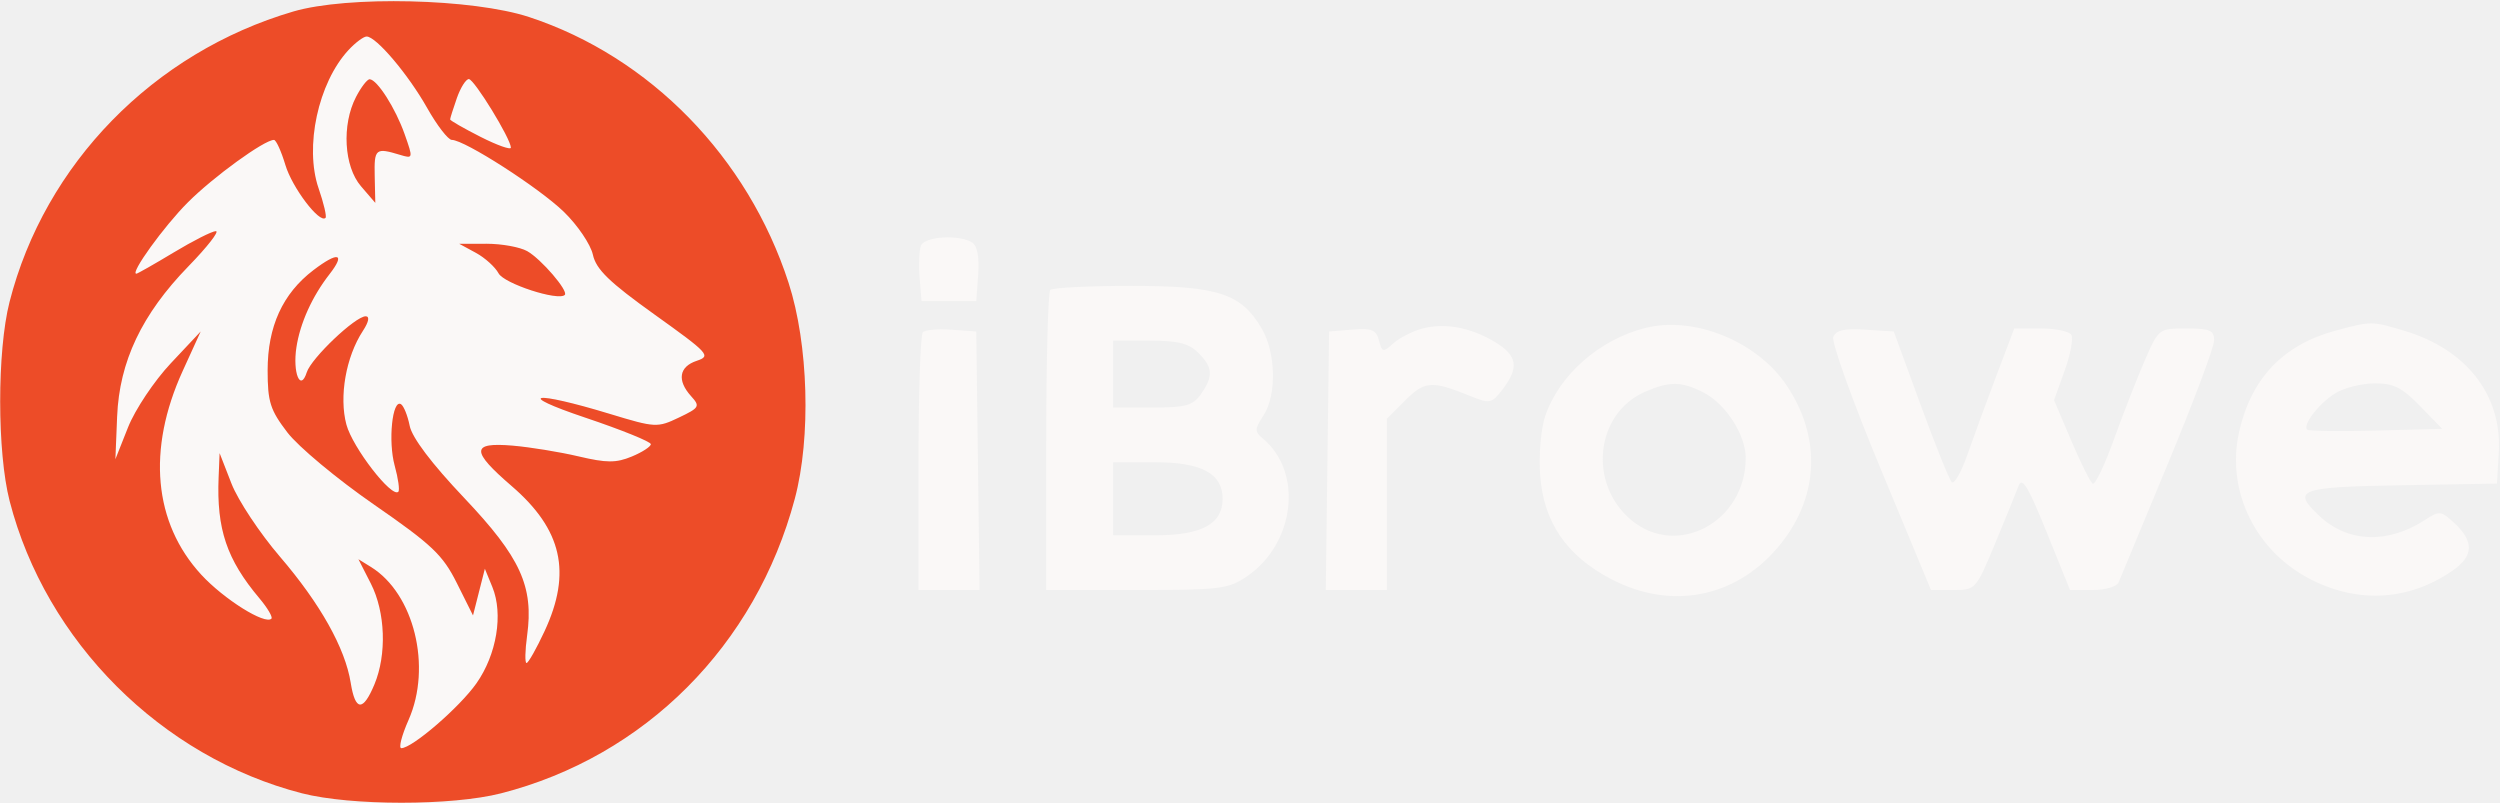
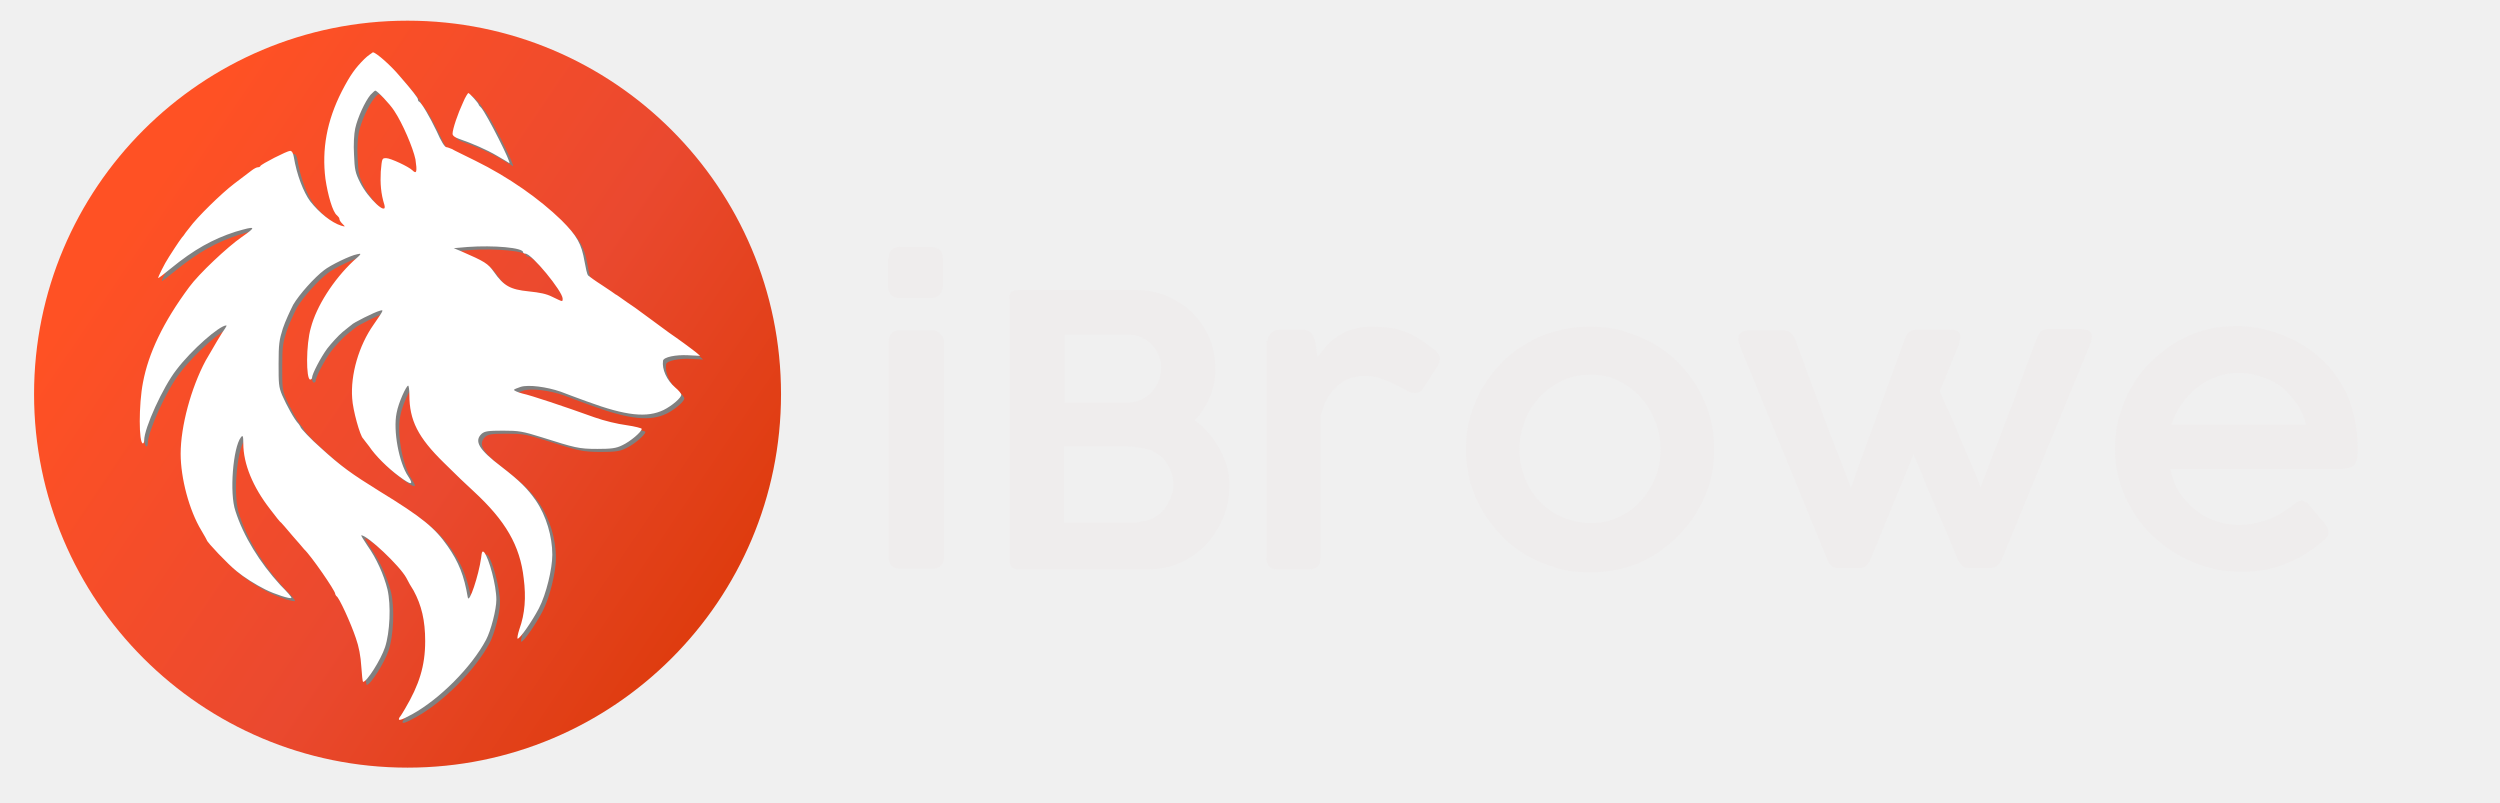
- <svg xmlns="http://www.w3.org/2000/svg" width="411" height="132" viewBox="0 0 411 132" version="1.1">
-   <path d="M 57.270 8.250 C 52.302 13.628, 50.033 24.166, 52.378 30.971 C 53.221 33.419, 53.734 35.600, 53.516 35.817 C 52.543 36.791, 48.036 30.851, 46.918 27.122 C 46.239 24.855, 45.393 23, 45.037 23 C 43.442 23, 35.078 29.069, 30.877 33.275 C 26.943 37.214, 21.322 45, 22.413 45 C 22.602 45, 25.373 43.425, 28.570 41.500 C 31.767 39.575, 34.881 38, 35.490 38 C 36.100 38, 34.071 40.598, 30.983 43.774 C 23.314 51.660, 19.621 59.439, 19.254 68.481 L 18.969 75.500 21.058 70.239 C 22.212 67.334, 25.351 62.633, 28.069 59.739 L 32.991 54.500 30.027 61 C 24.145 73.896, 25.250 85.977, 33.090 94.482 C 36.807 98.514, 43.576 102.757, 44.622 101.711 C 44.875 101.458, 43.985 99.947, 42.644 98.353 C 37.277 91.975, 35.596 86.995, 35.941 78.500 L 36.104 74.500 38.052 79.500 C 39.124 82.250, 42.703 87.650, 46.006 91.500 C 52.644 99.239, 56.740 106.534, 57.655 112.250 C 58.404 116.927, 59.676 117.019, 61.551 112.532 C 63.610 107.604, 63.364 100.633, 60.964 95.929 L 58.928 91.938 60.995 93.219 C 68.078 97.609, 71.028 109.626, 67.166 118.357 C 66.037 120.911, 65.502 123, 65.978 123 C 67.775 123, 75.562 116.277, 78.335 112.331 C 81.667 107.590, 82.764 100.936, 80.943 96.500 L 79.711 93.500 78.736 97.336 L 77.761 101.172 75.103 95.852 C 72.790 91.224, 71.018 89.546, 61.472 82.941 C 55.437 78.766, 49.038 73.436, 47.250 71.097 C 44.422 67.397, 44 66.070, 44 60.882 C 44 53.675, 46.468 48.270, 51.518 44.418 C 55.607 41.300, 56.863 41.623, 54.155 45.097 C 51.319 48.737, 49.343 53.103, 48.731 57.086 C 48.083 61.296, 49.396 64.477, 50.433 61.210 C 51.170 58.890, 58.415 52, 60.118 52 C 60.805 52, 60.628 52.919, 59.653 54.407 C 56.868 58.658, 55.714 65.224, 56.947 69.804 C 57.963 73.576, 64.414 81.919, 65.486 80.847 C 65.739 80.594, 65.470 78.663, 64.888 76.555 C 63.784 72.557, 64.498 65.572, 65.921 66.451 C 66.373 66.730, 67.016 68.328, 67.350 70.002 C 67.740 71.952, 70.953 76.204, 76.300 81.846 C 85.589 91.648, 87.764 96.410, 86.653 104.514 C 86.315 106.981, 86.275 109, 86.565 109 C 86.855 109, 88.192 106.637, 89.536 103.750 C 94.021 94.117, 92.415 87.052, 84.116 79.905 C 77.396 74.117, 77.424 72.681, 84.250 73.261 C 87.138 73.506, 92.026 74.303, 95.114 75.031 C 99.729 76.120, 101.285 76.125, 103.864 75.057 C 105.589 74.342, 107 73.425, 107 73.020 C 107 72.614, 102.162 70.657, 96.250 68.670 C 84.442 64.702, 87.613 64.198, 100.230 68.037 C 107.726 70.318, 108.071 70.336, 111.599 68.654 C 115.006 67.029, 115.134 66.806, 113.618 65.131 C 111.275 62.541, 111.629 60.290, 114.534 59.322 C 116.935 58.522, 116.573 58.124, 107.606 51.706 C 100.143 46.364, 98.002 44.286, 97.471 41.868 C 97.100 40.181, 94.956 37.015, 92.706 34.831 C 88.629 30.874, 76.370 23, 74.287 23 C 73.684 23, 71.856 20.635, 70.225 17.744 C 67.104 12.214, 61.838 6, 60.273 6 C 59.765 6, 58.413 7.012, 57.270 8.250 M 58.526 15.950 C 56.162 20.520, 56.546 27.361, 59.349 30.620 L 61.699 33.351 61.599 28.925 C 61.499 24.444, 61.744 24.237, 65.727 25.445 C 67.928 26.112, 67.937 26.073, 66.519 22.054 C 65.019 17.803, 62.016 13.085, 60.776 13.031 C 60.377 13.014, 59.365 14.328, 58.526 15.950 M 75.098 16.149 C 74.494 17.881, 74 19.449, 74 19.632 C 74 19.816, 76.250 21.106, 79 22.500 C 81.750 23.894, 83.996 24.689, 83.991 24.267 C 83.973 22.806, 77.956 13, 77.078 13 C 76.593 13, 75.702 14.417, 75.098 16.149 M 151.402 40.395 C 151.108 41.162, 151.009 43.524, 151.183 45.645 L 151.500 49.500 156 49.500 L 160.500 49.500 160.815 45.099 C 161.018 42.255, 160.665 40.403, 159.815 39.864 C 157.674 38.507, 151.989 38.865, 151.402 40.395 M 78.225 41.559 C 79.724 42.372, 81.407 43.892, 81.966 44.936 C 82.871 46.628, 91.798 49.536, 92.851 48.482 C 93.490 47.844, 88.957 42.570, 86.666 41.285 C 85.475 40.617, 82.475 40.073, 80 40.075 L 75.500 40.080 78.225 41.559 M 172.667 47.667 C 172.300 48.033, 172 59.283, 172 72.667 L 172 97 186.852 97 C 200.611 97, 201.947 96.834, 205.001 94.750 C 212.911 89.350, 214.259 77.610, 207.603 72.085 C 206.234 70.949, 206.245 70.556, 207.704 68.329 C 209.910 64.962, 209.771 58.001, 207.417 53.991 C 204.040 48.240, 200.230 47, 185.932 47 C 179.003 47, 173.033 47.300, 172.667 47.667 M 233.643 54.068 C 232.071 54.517, 229.991 55.603, 229.020 56.482 C 227.389 57.958, 227.212 57.920, 226.704 55.975 C 226.245 54.220, 225.517 53.923, 222.327 54.185 L 218.500 54.500 218.230 75.750 L 217.960 97 222.980 97 L 228 97 228 82.923 L 228 68.846 231.033 65.813 C 234.238 62.608, 235.392 62.536, 241.813 65.142 C 244.929 66.406, 245.238 66.338, 247.040 63.993 C 249.783 60.422, 249.454 58.436, 245.750 56.213 C 241.691 53.777, 237.351 53.008, 233.643 54.068 M 270.500 53.914 C 262.916 55.814, 256.236 61.726, 253.993 68.520 C 253.323 70.551, 252.967 74.867, 253.202 78.111 C 253.762 85.856, 257.524 91.363, 264.881 95.207 C 274.634 100.301, 285.133 98.336, 292.188 90.094 C 299.033 82.097, 299.596 72.075, 293.693 63.319 C 288.821 56.093, 278.502 51.908, 270.500 53.914 M 383.939 54.365 C 375.347 56.682, 370.086 62.211, 368.112 70.998 C 365.923 80.740, 370.851 90.754, 380.105 95.365 C 387.928 99.263, 396.188 98.697, 403.250 93.779 C 406.636 91.421, 406.742 89.046, 403.595 86.089 C 401.321 83.953, 401.055 83.918, 398.718 85.449 C 392.604 89.455, 386 89.227, 381.340 84.850 C 376.703 80.494, 377.820 80.071, 394.750 79.775 L 410.500 79.500 410.800 74.309 C 411.339 64.994, 405.501 57.460, 395.386 54.416 C 389.892 52.762, 389.882 52.762, 383.939 54.365 M 151.714 54.620 C 151.321 55.012, 151 64.708, 151 76.167 L 151 97 156.020 97 L 161.040 97 160.770 75.750 L 160.500 54.500 156.464 54.203 C 154.244 54.040, 152.106 54.227, 151.714 54.620 M 301.396 55.410 C 301.075 56.246, 304.558 65.946, 309.135 76.965 L 317.456 97 321.135 97 C 324.771 97, 324.849 96.914, 327.965 89.429 C 329.699 85.265, 331.448 80.964, 331.852 79.871 C 332.427 78.317, 333.431 79.970, 336.450 87.442 L 340.313 97 344.050 97 C 346.105 97, 348.016 96.438, 348.298 95.750 C 348.579 95.063, 352.227 86.273, 356.405 76.218 C 360.582 66.162, 364 57.050, 364 55.968 C 364 54.299, 363.308 54, 359.445 54 C 354.907 54, 354.881 54.020, 352.604 59.250 C 351.346 62.138, 349.064 67.979, 347.532 72.231 C 346 76.482, 344.430 79.766, 344.043 79.526 C 343.656 79.287, 342.066 76.097, 340.511 72.437 L 337.683 65.783 339.427 60.934 C 340.386 58.267, 340.880 55.616, 340.526 55.042 C 340.172 54.469, 337.916 54, 335.514 54 L 331.145 54 328.210 61.750 C 326.596 66.013, 324.449 71.863, 323.439 74.752 C 322.430 77.640, 321.269 79.665, 320.861 79.252 C 320.453 78.838, 318.143 73.100, 315.728 66.500 L 311.337 54.500 306.658 54.195 C 303.191 53.969, 301.829 54.283, 301.396 55.410 M 183 61.500 L 183 67 189.443 67 C 194.968 67, 196.109 66.683, 197.443 64.777 C 199.501 61.840, 199.407 60.407, 197 58 C 195.444 56.444, 193.667 56, 189 56 L 183 56 183 61.500 M 270.452 64.406 C 262.294 67.960, 261.031 79.482, 268.143 85.467 C 275.729 91.850, 287.010 85.756, 286.996 75.282 C 286.991 71.501, 283.729 66.428, 280.094 64.549 C 276.487 62.684, 274.475 62.654, 270.452 64.406 M 383.904 64.665 C 381.243 66.316, 378.517 69.850, 379.299 70.633 C 379.540 70.873, 384.634 70.942, 390.618 70.785 L 401.500 70.500 397.850 66.750 C 394.862 63.680, 393.501 63.005, 390.350 63.027 C 388.233 63.041, 385.332 63.778, 383.904 64.665 M 183 82 L 183 88 190 88 C 197.570 88, 201 86.129, 201 82 C 201 77.871, 197.570 76, 190 76 L 183 76 183 82" stroke="none" fill="#faf8f7" fill-rule="evenodd" />
-   <path d="M 48.215 1.892 C 25.240 8.635, 7.355 26.944, 1.567 49.644 C -0.488 57.703, -0.481 74.343, 1.581 82.356 C 7.529 105.469, 26.531 124.471, 49.644 130.419 C 57.672 132.484, 74.302 132.489, 82.356 130.427 C 106.031 124.367, 124.239 106.114, 130.664 82 C 133.356 71.898, 132.916 56.596, 129.644 46.500 C 122.945 25.830, 106.856 9.345, 87 2.807 C 77.745 -0.241, 57.138 -0.727, 48.215 1.892 M 57.270 8.250 C 52.302 13.628, 50.033 24.166, 52.378 30.971 C 53.221 33.419, 53.734 35.600, 53.516 35.817 C 52.543 36.791, 48.036 30.851, 46.918 27.122 C 46.239 24.855, 45.393 23, 45.037 23 C 43.442 23, 35.078 29.069, 30.877 33.275 C 26.943 37.214, 21.322 45, 22.413 45 C 22.602 45, 25.373 43.425, 28.570 41.500 C 31.767 39.575, 34.881 38, 35.490 38 C 36.100 38, 34.071 40.598, 30.983 43.774 C 23.314 51.660, 19.621 59.439, 19.254 68.481 L 18.969 75.500 21.058 70.239 C 22.212 67.334, 25.351 62.633, 28.069 59.739 L 32.991 54.500 30.027 61 C 24.145 73.896, 25.250 85.977, 33.090 94.482 C 36.807 98.514, 43.576 102.757, 44.622 101.711 C 44.875 101.458, 43.985 99.947, 42.644 98.353 C 37.277 91.975, 35.596 86.995, 35.941 78.500 L 36.104 74.500 38.052 79.500 C 39.124 82.250, 42.703 87.650, 46.006 91.500 C 52.644 99.239, 56.740 106.534, 57.655 112.250 C 58.404 116.927, 59.676 117.019, 61.551 112.532 C 63.610 107.604, 63.364 100.633, 60.964 95.929 L 58.928 91.938 60.995 93.219 C 68.078 97.609, 71.028 109.626, 67.166 118.357 C 66.037 120.911, 65.502 123, 65.978 123 C 67.775 123, 75.562 116.277, 78.335 112.331 C 81.667 107.590, 82.764 100.936, 80.943 96.500 L 79.711 93.500 78.736 97.336 L 77.761 101.172 75.103 95.852 C 72.790 91.224, 71.018 89.546, 61.472 82.941 C 55.437 78.766, 49.038 73.436, 47.250 71.097 C 44.422 67.397, 44 66.070, 44 60.882 C 44 53.675, 46.468 48.270, 51.518 44.418 C 55.607 41.300, 56.863 41.623, 54.155 45.097 C 51.319 48.737, 49.343 53.103, 48.731 57.086 C 48.083 61.296, 49.396 64.477, 50.433 61.210 C 51.170 58.890, 58.415 52, 60.118 52 C 60.805 52, 60.628 52.919, 59.653 54.407 C 56.868 58.658, 55.714 65.224, 56.947 69.804 C 57.963 73.576, 64.414 81.919, 65.486 80.847 C 65.739 80.594, 65.470 78.663, 64.888 76.555 C 63.784 72.557, 64.498 65.572, 65.921 66.451 C 66.373 66.730, 67.016 68.328, 67.350 70.002 C 67.740 71.952, 70.953 76.204, 76.300 81.846 C 85.589 91.648, 87.764 96.410, 86.653 104.514 C 86.315 106.981, 86.275 109, 86.565 109 C 86.855 109, 88.192 106.637, 89.536 103.750 C 94.021 94.117, 92.415 87.052, 84.116 79.905 C 77.396 74.117, 77.424 72.681, 84.250 73.261 C 87.138 73.506, 92.026 74.303, 95.114 75.031 C 99.729 76.120, 101.285 76.125, 103.864 75.057 C 105.589 74.342, 107 73.425, 107 73.020 C 107 72.614, 102.162 70.657, 96.250 68.670 C 84.442 64.702, 87.613 64.198, 100.230 68.037 C 107.726 70.318, 108.071 70.336, 111.599 68.654 C 115.006 67.029, 115.134 66.806, 113.618 65.131 C 111.275 62.541, 111.629 60.290, 114.534 59.322 C 116.935 58.522, 116.573 58.124, 107.606 51.706 C 100.143 46.364, 98.002 44.286, 97.471 41.868 C 97.100 40.181, 94.956 37.015, 92.706 34.831 C 88.629 30.874, 76.370 23, 74.287 23 C 73.684 23, 71.856 20.635, 70.225 17.744 C 67.104 12.214, 61.838 6, 60.273 6 C 59.765 6, 58.413 7.012, 57.270 8.250 M 58.526 15.950 C 56.162 20.520, 56.546 27.361, 59.349 30.620 L 61.699 33.351 61.599 28.925 C 61.499 24.444, 61.744 24.237, 65.727 25.445 C 67.928 26.112, 67.937 26.073, 66.519 22.054 C 65.019 17.803, 62.016 13.085, 60.776 13.031 C 60.377 13.014, 59.365 14.328, 58.526 15.950 M 75.098 16.149 C 74.494 17.881, 74 19.449, 74 19.632 C 74 19.816, 76.250 21.106, 79 22.500 C 81.750 23.894, 83.996 24.689, 83.991 24.267 C 83.973 22.806, 77.956 13, 77.078 13 C 76.593 13, 75.702 14.417, 75.098 16.149 M 78.225 41.559 C 79.724 42.372, 81.407 43.892, 81.966 44.936 C 82.871 46.628, 91.798 49.536, 92.851 48.482 C 93.490 47.844, 88.957 42.570, 86.666 41.285 C 85.475 40.617, 82.475 40.073, 80 40.075 L 75.500 40.080 78.225 41.559" stroke="none" fill="#ed4c28" fill-rule="evenodd" />
+ <svg xmlns="http://www.w3.org/2000/svg" version="1.1" id="Layer_1" x="0px" y="0px" viewBox="0 0 411 132" style="enable-background:new 0 0 411 132;" xml:space="preserve">
+   <style type="text/css">
+ 	.st0{fill:#EFEDED;}
+ 	.st1{fill:url(#SVGID_1_);}
+ 	.st2{fill-rule:evenodd;clip-rule:evenodd;fill:#808080;}
+ 	.st3{fill-rule:evenodd;clip-rule:evenodd;fill:#FFFFFF;}
+ </style>
+   <g>
+     <path class="st0" d="M146.1,42.5c0-1.2,0.6-1.9,1.8-1.9h5.2c0.6,0,1.1,0.2,1.4,0.5c0.4,0.3,0.5,0.8,0.5,1.4v4.6   c0,0.5-0.2,0.9-0.5,1.3c-0.3,0.4-0.8,0.6-1.4,0.6h-5.2c-1.2,0-1.9-0.7-1.9-2V42.5z M146.1,56.1c0-0.5,0.2-1,0.5-1.3   c0.3-0.4,0.8-0.5,1.4-0.5h5.2c0.2,0,0.5,0,0.7,0.1c0.2,0.1,0.5,0.2,0.6,0.4c0.2,0.2,0.3,0.4,0.5,0.6c0.1,0.2,0.2,0.5,0.2,0.7v35.5   c0,1.2-0.7,1.9-2,1.9h-5.2c-1.2,0-1.9-0.6-1.9-1.9V56.1z" />
+     <path class="st0" d="M165.9,49.1c0-1,0.5-1.4,1.4-1.4h19.5c1.8,0,3.5,0.3,5.1,1c1.6,0.7,3,1.6,4.1,2.7c1.2,1.2,2.1,2.5,2.8,4.1   c0.7,1.6,1,3.3,1,5.1c0,1.7-0.3,3.2-0.9,4.7c-0.6,1.4-1.4,2.7-2.5,3.8c0.9,0.6,1.6,1.3,2.3,2.1c0.7,0.8,1.3,1.7,1.8,2.6   c0.5,0.9,0.9,1.9,1.2,2.9c0.3,1,0.4,2.1,0.4,3.2c0,1.8-0.3,3.6-1,5.2c-0.7,1.6-1.6,3.1-2.8,4.4c-1.2,1.3-2.6,2.2-4.2,3   c-1.6,0.7-3.4,1.1-5.2,1.1h-21.5c-0.4,0-0.8-0.1-1-0.3c-0.3-0.2-0.4-0.6-0.4-1V49.1z M190.9,60.6c0-0.8-0.1-1.5-0.4-2.2   c-0.3-0.7-0.7-1.3-1.2-1.8s-1.1-0.9-1.8-1.2c-0.7-0.3-1.5-0.4-2.3-0.4h-10.2v11.2h10.1c0.8,0,1.6-0.1,2.3-0.4   c0.7-0.3,1.3-0.7,1.8-1.2c0.5-0.5,0.9-1.1,1.2-1.8C190.7,62.2,190.9,61.4,190.9,60.6z M192.9,79.6c0-0.7-0.1-1.4-0.4-2.1   c-0.3-0.7-0.6-1.3-1-1.8c-0.4-0.5-1-1-1.6-1.3c-0.6-0.4-1.3-0.6-2-0.7c-0.4-0.1-0.8-0.1-1.3-0.2c-0.4-0.1-0.9-0.1-1.3-0.1h-10.4   v12.5h10.4c0.4,0,0.9,0,1.3,0c0.4,0,0.8-0.1,1.3-0.2c0.7-0.1,1.4-0.3,2-0.7c0.6-0.4,1.1-0.8,1.6-1.4c0.4-0.6,0.8-1.2,1-1.9   C192.8,81,192.9,80.3,192.9,79.6z" />
+     <path class="st0" d="M208.4,56.1c0-0.6,0.2-1,0.6-1.4c0.4-0.3,0.9-0.5,1.3-0.5h4c0.5,0,0.9,0.2,1.2,0.5c0.3,0.3,0.5,0.7,0.6,1.1   c0.1,0.5,0.3,0.9,0.3,1.5c0.1,0.5,0.1,1,0.2,1.4c0.5-0.6,1-1.3,1.5-1.9c0.6-0.6,1.2-1.1,2-1.6c0.7-0.5,1.5-0.9,2.5-1.1   c0.9-0.3,2-0.4,3.1-0.4c1,0,2,0.1,2.8,0.2c0.8,0.1,1.6,0.3,2.4,0.6c0.8,0.3,1.5,0.6,2.2,1.1c0.7,0.4,1.5,1,2.3,1.6   c0.4,0.2,0.7,0.5,0.9,0.8c0.3,0.3,0.4,0.6,0.4,1c0,0.2-0.1,0.3-0.1,0.5c0,0.2-0.1,0.4-0.2,0.6l-2.6,4c-0.2,0.2-0.4,0.4-0.6,0.4   c-0.2,0.1-0.4,0.1-0.6,0.1c-0.3,0-0.7-0.1-1-0.2c-0.7-0.4-1.3-0.7-1.9-1c-0.6-0.3-1.1-0.6-1.7-0.8c-0.5-0.2-1.1-0.4-1.7-0.6   c-0.6-0.1-1.2-0.2-1.9-0.2c-1.9,0-3.4,0.6-4.7,1.8c-1.3,1.2-2.1,2.8-2.6,4.8v23.3c0,1.2-0.6,1.9-1.9,1.9h-5.1   c-1.3,0-1.9-0.6-1.9-1.9V56.1z" />
+     <path class="st0" d="M241,73.9c0-1.9,0.2-3.7,0.7-5.4c0.5-1.7,1.2-3.4,2.1-4.9c0.9-1.5,2-2.9,3.2-4.1c1.2-1.2,2.6-2.3,4.1-3.1   c1.5-0.9,3.1-1.6,4.9-2c1.7-0.5,3.5-0.7,5.4-0.7c1.9,0,3.7,0.2,5.4,0.7c1.7,0.5,3.4,1.2,4.9,2c1.5,0.9,2.9,1.9,4.1,3.1   c1.2,1.2,2.3,2.6,3.2,4.1c0.9,1.5,1.6,3.1,2.1,4.9c0.5,1.7,0.7,3.5,0.7,5.4c0,1.9-0.2,3.7-0.7,5.4c-0.5,1.7-1.2,3.3-2.1,4.8   c-0.9,1.5-2,2.9-3.2,4.1c-1.2,1.2-2.6,2.3-4.1,3.2c-1.5,0.9-3.1,1.6-4.9,2c-1.7,0.5-3.6,0.7-5.4,0.7c-1.9,0-3.7-0.2-5.4-0.7   c-1.7-0.5-3.4-1.2-4.9-2c-1.5-0.9-2.9-1.9-4.1-3.2c-1.2-1.2-2.3-2.6-3.2-4.1c-0.9-1.5-1.6-3.1-2.1-4.8   C241.3,77.6,241,75.8,241,73.9z M249.8,73.9c0,1.6,0.3,3.2,0.9,4.7c0.6,1.5,1.4,2.8,2.4,3.8c1,1.1,2.3,2,3.7,2.6c1.4,0.6,3,1,4.7,1   c1.6,0,3.2-0.3,4.6-1c1.4-0.6,2.6-1.5,3.6-2.6c1-1.1,1.8-2.4,2.4-3.8c0.6-1.5,0.9-3,0.9-4.7c0-1.6-0.3-3.2-0.9-4.7   c-0.6-1.5-1.4-2.8-2.4-3.9c-1-1.1-2.2-2-3.6-2.7c-1.4-0.7-2.9-1-4.6-1c-1.7,0-3.2,0.3-4.7,1c-1.4,0.7-2.7,1.6-3.7,2.7   c-1,1.1-1.9,2.4-2.4,3.9C250.1,70.7,249.8,72.3,249.8,73.9z" />
+     <path class="st0" d="M286,56.8c0-0.2-0.1-0.3-0.1-0.4s-0.1-0.3-0.1-0.4c0-0.1,0-0.3,0-0.4c0-0.4,0.1-0.7,0.4-0.9   c0.3-0.2,0.7-0.4,1.3-0.4h5.6c1,0,1.6,0.5,2,1.4c0.4,1.1,0.8,2.3,1.4,3.8c0.5,1.5,1.1,3,1.7,4.6c0.6,1.6,1.2,3.3,1.8,4.9   c0.6,1.7,1.2,3.2,1.8,4.7c0.6,1.5,1.1,2.8,1.5,3.9c0.4,1.2,0.8,2,1,2.6c0.9-2.6,2.1-6,3.6-10c1.5-4.1,3.2-8.9,5.3-14.6   c0.2-0.5,0.4-0.8,0.8-1.1c0.3-0.2,0.7-0.3,1.2-0.3h5.4c0.6,0,1.1,0.1,1.3,0.3c0.2,0.2,0.4,0.5,0.4,0.8c0,0.2,0,0.4-0.1,0.6   c-0.1,0.2-0.1,0.4-0.1,0.6l-3.2,7.8c0.4,1,0.9,2.2,1.5,3.4c0.6,1.3,1.1,2.6,1.7,4c0.6,1.4,1.2,2.8,1.8,4.2c0.6,1.4,1.2,2.8,1.7,4.2   c0.4-1,0.8-2.1,1.3-3.4c0.5-1.3,1-2.7,1.6-4.1c0.6-1.5,1.1-3,1.7-4.5c0.6-1.5,1.2-3.1,1.7-4.6c0.6-1.5,1.1-2.9,1.6-4.3   c0.5-1.4,1-2.6,1.4-3.7c0.2-0.5,0.4-0.8,0.7-1.1c0.3-0.2,0.7-0.3,1.2-0.3h5.2c0.6,0,1.1,0.1,1.4,0.3c0.3,0.2,0.5,0.5,0.5,0.9   c0,0.1,0,0.3-0.1,0.6c0,0.2-0.1,0.4-0.1,0.5L329,92.2c-0.1,0.1-0.2,0.3-0.3,0.4c-0.1,0.1-0.2,0.3-0.4,0.4c-0.2,0.1-0.4,0.2-0.6,0.3   c-0.2,0.1-0.5,0.1-0.9,0.1h-2.7c-0.7,0-1.2-0.1-1.5-0.4c-0.3-0.3-0.5-0.6-0.7-0.9c-1.2-2.9-2.4-5.9-3.7-8.7   c-1.2-2.9-2.4-5.8-3.6-8.7l-7.2,17.5c-0.2,0.3-0.4,0.6-0.6,0.8c-0.2,0.3-0.7,0.4-1.3,0.4h-2.9c-0.7,0-1.3-0.1-1.5-0.4   c-0.3-0.3-0.5-0.5-0.6-0.8L286,56.8z" />
+     <path class="st0" d="M381.7,89.1c-1.8,1.5-3.8,2.8-6,3.6c-2.2,0.9-4.6,1.3-7.2,1.3c-2.8,0-5.5-0.5-8-1.6c-2.5-1-4.7-2.5-6.6-4.3   c-1.9-1.8-3.4-4-4.5-6.4c-1.1-2.5-1.7-5.1-1.7-7.9c0-1.8,0.2-3.6,0.7-5.3c0.5-1.7,1.1-3.3,2-4.8c0.8-1.5,1.9-2.9,3.1-4.1   c1.2-1.2,2.6-2.3,4-3.2c1.5-0.9,3.1-1.6,4.8-2.1c1.7-0.5,3.6-0.7,5.5-0.7c1.6,0,3.1,0.2,4.7,0.6c1.5,0.4,3,0.9,4.4,1.6   c1.4,0.7,2.7,1.5,3.9,2.5c1.2,1,2.3,2.1,3.2,3.4c1.2,1.7,2.2,3.6,2.7,5.6c0.6,2,0.9,4.2,0.9,6.6c0,0.6,0,1.1-0.1,1.5   c-0.1,0.4-0.2,0.7-0.4,1c-0.2,0.2-0.5,0.4-0.9,0.5c-0.4,0.1-1,0.2-1.7,0.2h-27.7c0.3,1.5,0.8,2.8,1.5,3.9c0.8,1.1,1.7,2.1,2.7,2.9   c1,0.8,2.2,1.4,3.4,1.8c1.2,0.4,2.5,0.6,3.7,0.6c0.9,0,1.8-0.1,2.7-0.3c0.9-0.2,1.7-0.4,2.4-0.7c0.7-0.3,1.4-0.7,2.1-1.1   c0.6-0.4,1.2-0.8,1.7-1.2c0,0,0,0,0,0c0.2-0.2,0.5-0.4,0.7-0.5c0.2-0.1,0.5-0.2,0.7-0.2c0.2,0,0.4,0.1,0.6,0.2   c0.2,0.1,0.5,0.3,0.7,0.6c0.6,0.7,1,1.2,1.4,1.7c0.4,0.5,0.7,0.8,1,1.1c0.2,0.3,0.4,0.6,0.5,0.8c0.1,0.2,0.2,0.5,0.2,0.7   C382.9,88,382.5,88.5,381.7,89.1z M367.9,61.3c-1.2,0-2.4,0.2-3.6,0.7c-1.2,0.4-2.2,1-3.2,1.8c-1,0.8-1.8,1.7-2.5,2.7   c-0.7,1-1.2,2.1-1.6,3.3h22.1c-0.3-1.3-0.8-2.4-1.5-3.4c-0.7-1-1.5-1.9-2.4-2.7c-1-0.8-2-1.3-3.3-1.7   C370.6,61.5,369.3,61.3,367.9,61.3z" />
+   </g>
+   <linearGradient id="SVGID_1_" gradientUnits="userSpaceOnUse" x1="10.438" y1="26.645" x2="129.652" y2="107.061">
+     <stop offset="9.772402e-02" style="stop-color:#FF5124" />
+     <stop offset="0.563" style="stop-color:#EA492F" />
+     <stop offset="1" style="stop-color:#DB3805" />
+   </linearGradient>
+   <circle class="st1" cx="67" cy="64.8" r="61.4" />
+   <g>
+     <path class="st2" d="M60.5,10.2c-1.5,1.5-2.3,2.6-3.7,5.3c-2.5,4.9-3.3,9.6-2.7,14.4c0.4,2.7,1.2,5.5,1.9,6   c0.2,0.2,0.4,0.4,0.4,0.6c0,0.2,0.2,0.5,0.5,0.8c0.5,0.5,0.5,0.5-0.2,0.3c-1.6-0.5-3.6-2.1-5.1-4c-1.1-1.5-2.2-4.3-2.7-7.3   c-0.1-0.6-0.3-1-0.6-1c-0.5,0-4.8,2.2-4.9,2.5c0,0.1-0.2,0.2-0.4,0.2s-0.6,0.2-1,0.5c-0.4,0.3-1.7,1.3-2.9,2.2   c-2.1,1.6-6.1,5.5-7.4,7.3c-0.4,0.5-0.8,1-0.9,1.2c-0.3,0.3-1,1.3-2.4,3.5c-0.8,1.2-1.8,3.3-1.8,3.5c0,0.1,0.9-0.6,2-1.5   c3.9-3.2,7-4.9,10.7-6.1c3.4-1,3.6-0.9,1,0.9c-2.3,1.6-7,6-8.6,8.2c-4.3,5.8-6.7,10.9-7.6,15.7c-0.7,3.6-0.7,10,0,10   c0.1,0,0.2-0.2,0.2-0.5c0-2,3.1-8.8,5.3-11.6c2.5-3.3,7.1-7.3,8.2-7.3c0.1,0,0,0.2-0.2,0.5c-0.4,0.5-2,3.2-3.2,5.3   c-2.4,4.5-4.1,10.8-4.1,15.3c0,4,1.4,9.3,3.4,12.6c0.5,0.8,0.9,1.6,0.9,1.6c0,0.3,3.5,4,4.9,5.1c1.2,1,3.1,2.2,4.7,3   c1.6,0.8,4.1,1.6,4.3,1.4c0.1-0.1-0.7-1-1.8-2.1c-3.4-3.7-6.1-8.1-7.4-12.2c-1-2.9-0.4-10.4,0.9-12.1c0.3-0.4,0.4-0.3,0.4,1   c0,3.4,1.6,7.2,4.4,10.8c0.9,1.2,1.7,2.2,1.8,2.2c0.1,0.1,0.9,1,1.9,2.2c1,1.1,1.8,2.1,1.9,2.2c1.1,1,5.1,6.8,5.1,7.3   c0,0.1,0.1,0.3,0.2,0.4c0.4,0.1,2.4,4.5,3.2,6.9c0.5,1.4,0.8,3,0.9,4.7c0.1,1.4,0.2,2.5,0.3,2.5c0.6,0,2.9-3.6,3.6-5.7   c0.8-2.4,1-6.9,0.4-9.5c-0.6-2.4-1.8-5.1-3.3-7.2c-0.6-0.9-1.1-1.7-1-1.7c1,0,6.3,5,7.4,7c0.3,0.6,0.8,1.5,1.2,2.1   c1.3,2.4,1.9,4.9,1.9,8.3c0,4.1-1,7.2-3.3,11.1c-0.3,0.5-0.7,1.2-0.9,1.4c-0.4,0.7,0.1,0.6,2.1-0.5c4.5-2.5,9.7-7.7,12.1-12.2   c0.8-1.5,1.7-5,1.7-6.6c0-2.4-1.2-6.8-2-7.8c-0.3-0.3-0.4-0.1-0.5,0.9c-0.4,2.9-2,7.7-2.2,6.5c-0.6-3.6-1.5-5.8-3.3-8.4   c-2.1-3-4.1-4.7-11.3-9.1c-4.5-2.8-6.2-4-9.6-7.1c-1.5-1.3-3.3-3.2-3.3-3.4c0-0.1-0.2-0.3-0.3-0.5c-0.7-0.7-2-3.1-2.7-4.7   c-0.6-1.4-0.6-2-0.6-5.2c0-3.2,0.1-3.9,0.7-5.8c0.4-1.2,1.2-2.9,1.7-3.9c1-1.7,3.5-4.5,5.1-5.7c1-0.8,4.3-2.4,5.4-2.6   c0.8-0.2,0.8-0.1-0.6,1.1c-3.3,3.1-6.1,7.5-7,11c-0.8,2.7-0.8,8.5-0.1,8.5c0.1,0,0.3-0.1,0.3-0.3c0-0.6,1.4-3.3,2.5-4.8   c0.7-0.9,1.8-2.1,2.5-2.7c0.7-0.6,1.4-1.1,1.5-1.2c0.2-0.3,3.8-2.1,4.6-2.3c0.7-0.2,0.8-0.3-1,2.3c-2.4,3.4-3.8,8.2-3.5,12.1   c0.1,1.9,1.3,6.2,1.8,6.6c0.1,0.1,0.5,0.7,1,1.3c1,1.5,3,3.5,4.9,4.9c2,1.5,2.5,1.5,1.5,0c-1.5-2.2-2.5-7.5-1.9-10.4   c0.3-1.7,1.6-4.5,1.9-4.5c0.1,0,0.2,0.7,0.2,1.5c0,4.2,1.4,7,5.7,11.2c1.7,1.7,3.9,3.8,4.9,4.7c5.2,4.8,7.6,8.9,8.2,14.3   c0.4,3.1,0.2,5.8-0.7,8.3c-0.3,0.9-0.4,1.6-0.3,1.6c0.4,0,2.4-2.9,3.5-5c1.2-2.3,2.2-6.5,2.2-8.8c0-3-1-6.4-2.7-8.9   c-1.4-2-2.6-3.2-5.7-5.6c-3.7-2.8-4.5-4.2-3.2-5.4c0.5-0.4,1-0.5,3.5-0.5c2.6,0,3.2,0.1,6.4,1.1c5.4,1.7,6,1.9,9.1,1.9   c2.3,0,3.1-0.1,4.1-0.6c1.3-0.6,3.2-2.2,3.2-2.7c0-0.1-1.1-0.4-2.5-0.6c-1.5-0.2-3.6-0.7-5.3-1.3c-5-1.8-10.4-3.6-11.8-3.9   C85.6,65,85,64.8,85,64.7c0-0.1,0.5-0.3,1.1-0.5c1.3-0.4,4.3,0,6.6,0.8c0.7,0.3,2.7,1,4.3,1.6c6.5,2.4,9.9,2.7,12.6,1.4   c1.4-0.7,2.9-2,2.9-2.5c0-0.2-0.4-0.7-1-1.2c-1.4-1.2-2.2-3-2-4.4c0.1-0.6,2.1-1,4.1-0.9l2,0.1l-0.7-0.6c-0.4-0.3-1.3-1-2-1.5   s-1.8-1.3-2.4-1.7c-2.2-1.6-4.6-3.4-4.9-3.6c-0.1-0.1-1.1-0.8-2-1.4s-1.8-1.3-1.9-1.3c-0.1-0.1-1-0.7-2.2-1.5   c-1.1-0.7-2.2-1.5-2.3-1.6c-0.2-0.2-0.4-1.2-0.6-2.3c-0.5-2.9-1.2-4.2-3.8-6.8c-3.6-3.5-8.7-7.1-14.2-9.8c-1.8-0.9-3.5-1.7-3.8-1.9   c-0.3-0.1-0.7-0.3-0.9-0.3c-0.3,0-0.9-1-1.6-2.6c-1.2-2.5-2.5-4.7-2.9-4.9c-0.1,0-0.2-0.2-0.2-0.4c0-0.2-0.9-1.4-3-3.8   c-1.4-1.7-3.9-3.9-4.4-3.9C61.7,9.2,61,9.7,60.5,10.2 M61.5,16.2c-0.9,1.1-2.1,3.7-2.5,5.5c-0.2,0.9-0.3,2.7-0.2,4.3   c0.1,2.5,0.2,3,1,4.6c1.3,2.6,4.5,5.6,4,3.7c-0.6-1.9-0.7-3.6-0.6-5.5c0.2-2.2,0.2-2.2,0.9-2.2c0.7,0,3.7,1.4,4.3,2   c0.7,0.7,0.8,0.2,0.5-1.8c-0.4-1.9-2.1-5.9-3.5-8c-0.7-1.1-2.8-3.3-3.1-3.3C62.2,15.4,61.8,15.8,61.5,16.2 M76.7,17.4   c-0.8,1.7-1.7,4.3-1.7,5.1c0,0.3,0.4,0.6,1,0.8c2.3,0.8,4.6,1.8,6.3,2.8c1,0.6,1.9,1.1,2,1.2c0.6,0.4-3.7-8.1-4.6-9.1   c-0.2-0.2-0.4-0.4-0.4-0.5c0-0.2-1.5-1.9-1.7-1.9C77.5,15.7,77.1,16.5,76.7,17.4 M77.4,41.1l-2.3,0.2l1.2,0.5   c3.9,1.7,4.4,2,5.4,3.4c1.6,2.3,2.7,2.9,5.7,3.2c1.9,0.2,2.9,0.4,3.9,0.9c1.7,0.8,1.7,0.9,1.7,0.3c0-1.2-5.1-7.4-6.1-7.4   c-0.2,0-0.4-0.1-0.4-0.2C86.6,41.3,81.6,40.8,77.4,41.1" />
+     <path class="st3" d="M59.9,9.7c-1.5,1.5-2.3,2.6-3.7,5.3c-2.5,4.9-3.3,9.6-2.7,14.4c0.4,2.7,1.2,5.5,1.9,6c0.2,0.2,0.4,0.4,0.4,0.6   s0.2,0.5,0.5,0.8c0.5,0.5,0.5,0.5-0.2,0.3c-1.6-0.5-3.6-2.1-5.1-4c-1.1-1.5-2.2-4.3-2.7-7.3c-0.1-0.6-0.3-1-0.6-1   c-0.5,0-4.8,2.2-4.9,2.5c0,0.1-0.2,0.2-0.4,0.2c-0.2,0-0.6,0.2-1,0.5c-0.4,0.3-1.7,1.3-2.9,2.2c-2.1,1.6-6.1,5.5-7.4,7.3   c-0.4,0.5-0.8,1-0.9,1.2c-0.3,0.3-1,1.3-2.4,3.5c-0.8,1.2-1.8,3.3-1.8,3.5c0,0.1,0.9-0.6,2-1.5c3.9-3.2,7-4.9,10.7-6.1   c3.4-1,3.6-0.9,1,0.9c-2.3,1.6-7,6-8.6,8.2c-4.3,5.8-6.7,10.9-7.6,15.7c-0.7,3.6-0.7,10,0,10c0.1,0,0.2-0.2,0.2-0.5   c0-2,3.1-8.8,5.3-11.6c2.5-3.3,7.1-7.3,8.2-7.3c0.1,0,0,0.2-0.2,0.5c-0.4,0.5-2,3.2-3.2,5.3c-2.4,4.5-4.1,10.8-4.1,15.3   c0,4,1.4,9.3,3.4,12.6c0.5,0.8,0.9,1.6,0.9,1.6c0,0.3,3.5,4,4.9,5.1c1.2,1,3.1,2.2,4.7,3c1.6,0.8,4.1,1.6,4.3,1.4   c0.1-0.1-0.7-1-1.8-2.1c-3.4-3.7-6.1-8.1-7.4-12.2c-1-2.9-0.4-10.4,0.9-12.1c0.3-0.4,0.4-0.3,0.4,1c0,3.4,1.6,7.2,4.4,10.8   c0.9,1.2,1.7,2.2,1.8,2.2c0.1,0.1,0.9,1,1.9,2.2c1,1.1,1.8,2.1,1.9,2.2c1.1,1,5.1,6.8,5.1,7.3c0,0.1,0.1,0.3,0.2,0.4   c0.4,0.1,2.4,4.5,3.2,6.9c0.5,1.4,0.8,3,0.9,4.7c0.1,1.4,0.2,2.5,0.3,2.5c0.6,0,2.9-3.6,3.6-5.7c0.8-2.4,1-6.9,0.4-9.5   c-0.6-2.4-1.8-5.1-3.3-7.2c-0.6-0.9-1.1-1.7-1-1.7c1,0,6.3,5,7.4,7c0.3,0.6,0.8,1.5,1.2,2.1c1.3,2.4,1.9,4.9,1.9,8.3   c0,4.1-1,7.2-3.3,11.1c-0.3,0.5-0.7,1.2-0.9,1.4c-0.4,0.7,0.1,0.6,2.1-0.5c4.5-2.5,9.7-7.7,12.1-12.2c0.8-1.5,1.7-5,1.7-6.6   c0-2.4-1.2-6.8-2-7.8c-0.3-0.3-0.4-0.1-0.5,0.9c-0.4,2.9-2,7.7-2.2,6.5c-0.6-3.6-1.5-5.8-3.3-8.4c-2.1-3-4.1-4.7-11.3-9.1   c-4.5-2.8-6.2-4-9.6-7.1c-1.5-1.3-3.3-3.2-3.3-3.4c0-0.1-0.2-0.3-0.3-0.5c-0.7-0.7-2-3.1-2.7-4.7c-0.6-1.4-0.6-2-0.6-5.2   c0-3.2,0.1-3.9,0.7-5.8c0.4-1.2,1.2-2.9,1.7-3.9c1-1.7,3.5-4.5,5.1-5.7c1-0.8,4.3-2.4,5.4-2.6c0.8-0.2,0.8-0.1-0.6,1.1   c-3.3,3.1-6.1,7.5-7,11c-0.8,2.7-0.8,8.5-0.1,8.5c0.1,0,0.3-0.1,0.3-0.3c0-0.6,1.4-3.3,2.5-4.8c0.7-0.9,1.8-2.1,2.5-2.7   c0.7-0.6,1.4-1.1,1.5-1.2c0.2-0.3,3.8-2.1,4.6-2.3c0.7-0.2,0.8-0.3-1,2.3c-2.4,3.4-3.8,8.2-3.5,12.1c0.1,1.9,1.3,6.2,1.8,6.6   c0.1,0.1,0.5,0.7,1,1.3c1,1.5,3,3.5,4.9,4.9c2,1.5,2.5,1.5,1.5,0c-1.5-2.2-2.5-7.5-1.9-10.4c0.3-1.7,1.6-4.5,1.9-4.5   c0.1,0,0.2,0.7,0.2,1.5c0,4.2,1.4,7,5.7,11.2c1.7,1.7,3.9,3.8,4.9,4.7c5.2,4.8,7.6,8.9,8.2,14.3c0.4,3.1,0.2,5.8-0.7,8.3   c-0.3,0.9-0.4,1.6-0.3,1.6c0.4,0,2.4-2.9,3.5-5c1.2-2.3,2.2-6.5,2.2-8.8c0-3-1-6.4-2.7-8.9c-1.4-2-2.6-3.2-5.7-5.6   c-3.7-2.8-4.5-4.2-3.2-5.4c0.5-0.4,1-0.5,3.5-0.5c2.6,0,3.2,0.1,6.4,1.1c5.4,1.7,6,1.9,9.1,1.9c2.3,0,3.1-0.1,4.1-0.6   c1.3-0.6,3.2-2.2,3.2-2.7c0-0.1-1.1-0.4-2.5-0.6c-1.5-0.2-3.6-0.7-5.3-1.3c-5-1.8-10.4-3.6-11.8-3.9c-0.8-0.2-1.4-0.5-1.4-0.6   c0-0.1,0.5-0.3,1.1-0.5c1.3-0.4,4.3,0,6.6,0.8c0.7,0.3,2.7,1,4.3,1.6c6.5,2.4,9.9,2.7,12.6,1.4c1.4-0.7,2.9-2,2.9-2.5   c0-0.2-0.4-0.7-1-1.2c-1.4-1.2-2.2-3-2-4.4c0.1-0.6,2.1-1,4.1-0.9l2,0.1l-0.7-0.6c-0.4-0.3-1.3-1-2-1.5c-0.7-0.5-1.8-1.3-2.4-1.7   c-2.2-1.6-4.6-3.4-4.9-3.6c-0.1-0.1-1.1-0.8-2-1.4c-1-0.7-1.8-1.3-1.9-1.3c-0.1-0.1-1-0.7-2.2-1.5c-1.1-0.7-2.2-1.5-2.3-1.6   c-0.2-0.2-0.4-1.2-0.6-2.3c-0.5-2.9-1.2-4.2-3.8-6.8c-3.6-3.5-8.7-7.1-14.2-9.8c-1.8-0.9-3.5-1.7-3.8-1.9c-0.3-0.1-0.7-0.3-0.9-0.3   c-0.3,0-0.9-1-1.6-2.6c-1.2-2.5-2.5-4.7-2.9-4.9c-0.1,0-0.2-0.2-0.2-0.4c0-0.2-0.9-1.4-3-3.8c-1.4-1.7-3.9-3.9-4.4-3.9   C61.2,8.7,60.5,9.1,59.9,9.7 M60.9,15.6c-0.9,1.1-2.1,3.7-2.5,5.5c-0.2,0.9-0.3,2.7-0.2,4.3c0.1,2.5,0.2,3,1,4.6   c1.3,2.6,4.5,5.6,4,3.7c-0.6-1.9-0.7-3.6-0.6-5.5c0.2-2.2,0.2-2.2,0.9-2.2c0.7,0,3.7,1.4,4.3,2c0.7,0.7,0.8,0.2,0.5-1.8   c-0.4-1.9-2.1-5.9-3.5-8c-0.7-1.1-2.8-3.3-3.1-3.3C61.6,14.9,61.3,15.2,60.9,15.6 M76.1,16.9c-0.8,1.7-1.7,4.3-1.7,5.1   c0,0.3,0.4,0.6,1,0.8c2.3,0.8,4.6,1.8,6.3,2.8c1,0.6,1.9,1.1,2,1.2c0.6,0.4-3.7-8.1-4.6-9.1c-0.2-0.2-0.4-0.4-0.4-0.5   c0-0.2-1.5-1.9-1.7-1.9C77,15.2,76.5,15.9,76.1,16.9 M76.9,40.6l-2.3,0.2l1.2,0.5c3.9,1.7,4.4,2,5.4,3.4c1.6,2.3,2.7,2.9,5.7,3.2   c1.9,0.2,2.9,0.4,3.9,0.9c1.7,0.8,1.7,0.9,1.7,0.3c0-1.2-5.1-7.4-6.1-7.4c-0.2,0-0.4-0.1-0.4-0.2C86.1,40.7,81.1,40.3,76.9,40.6" />
+   </g>
</svg>
